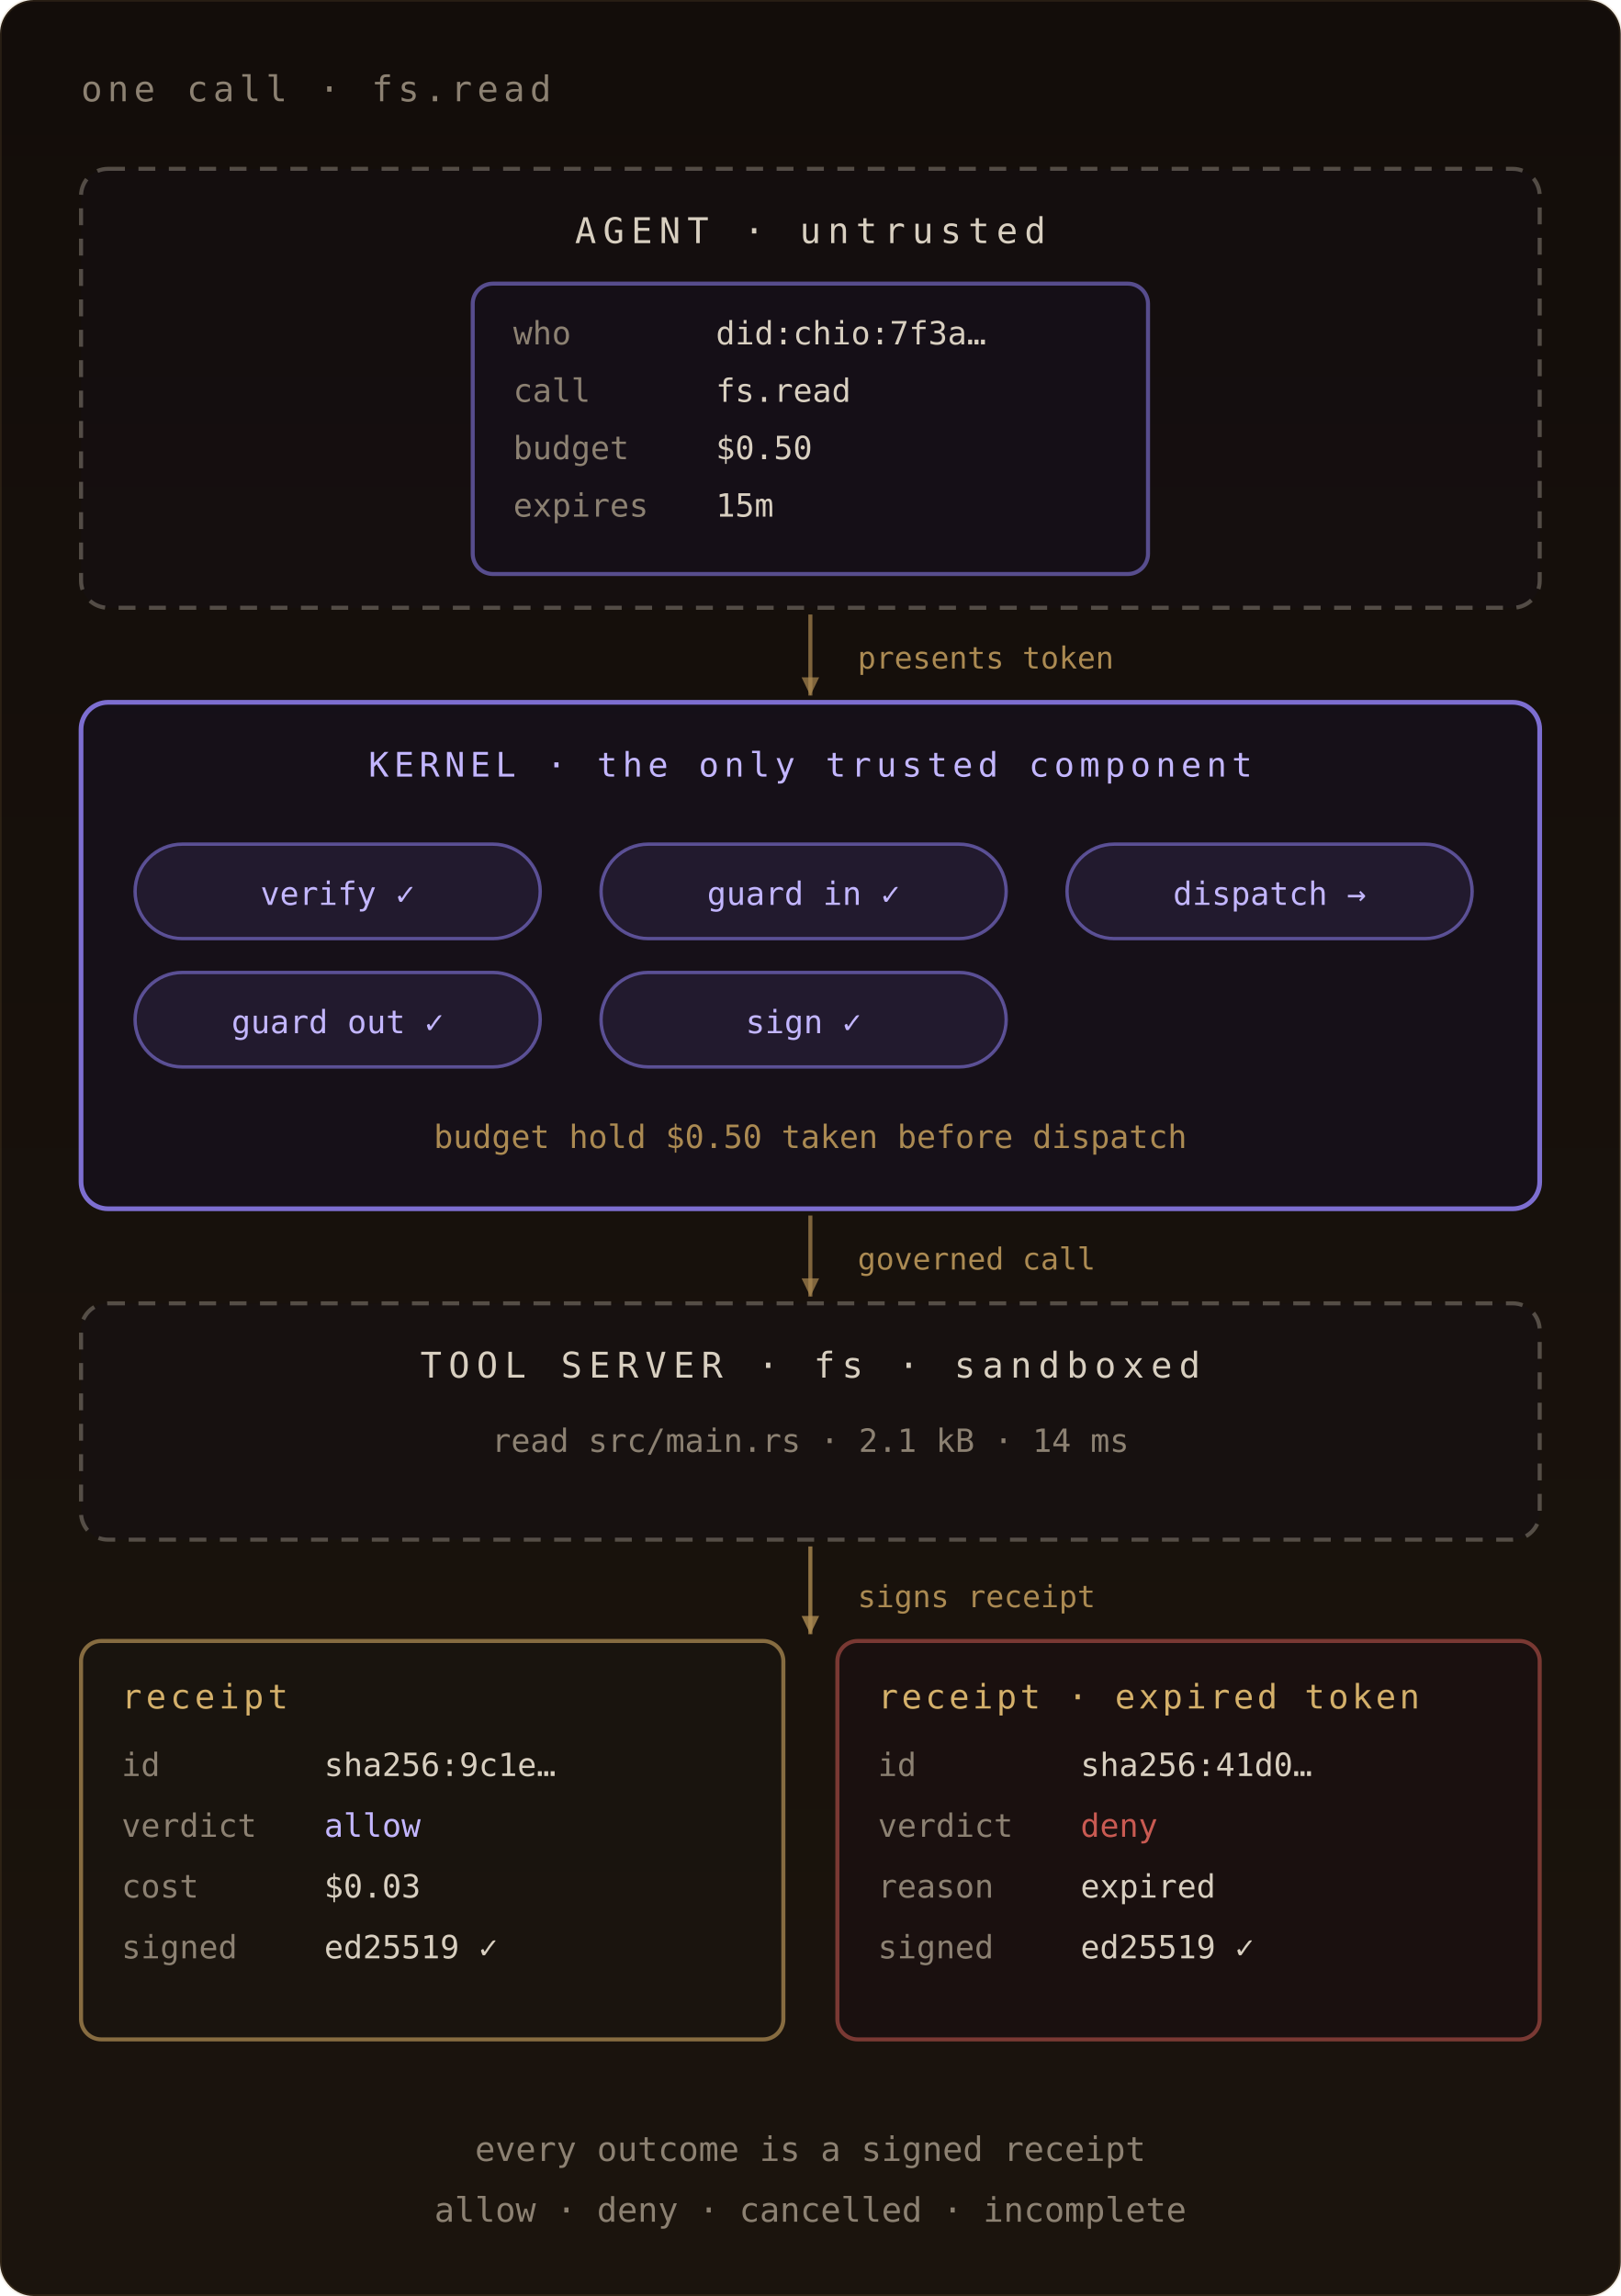
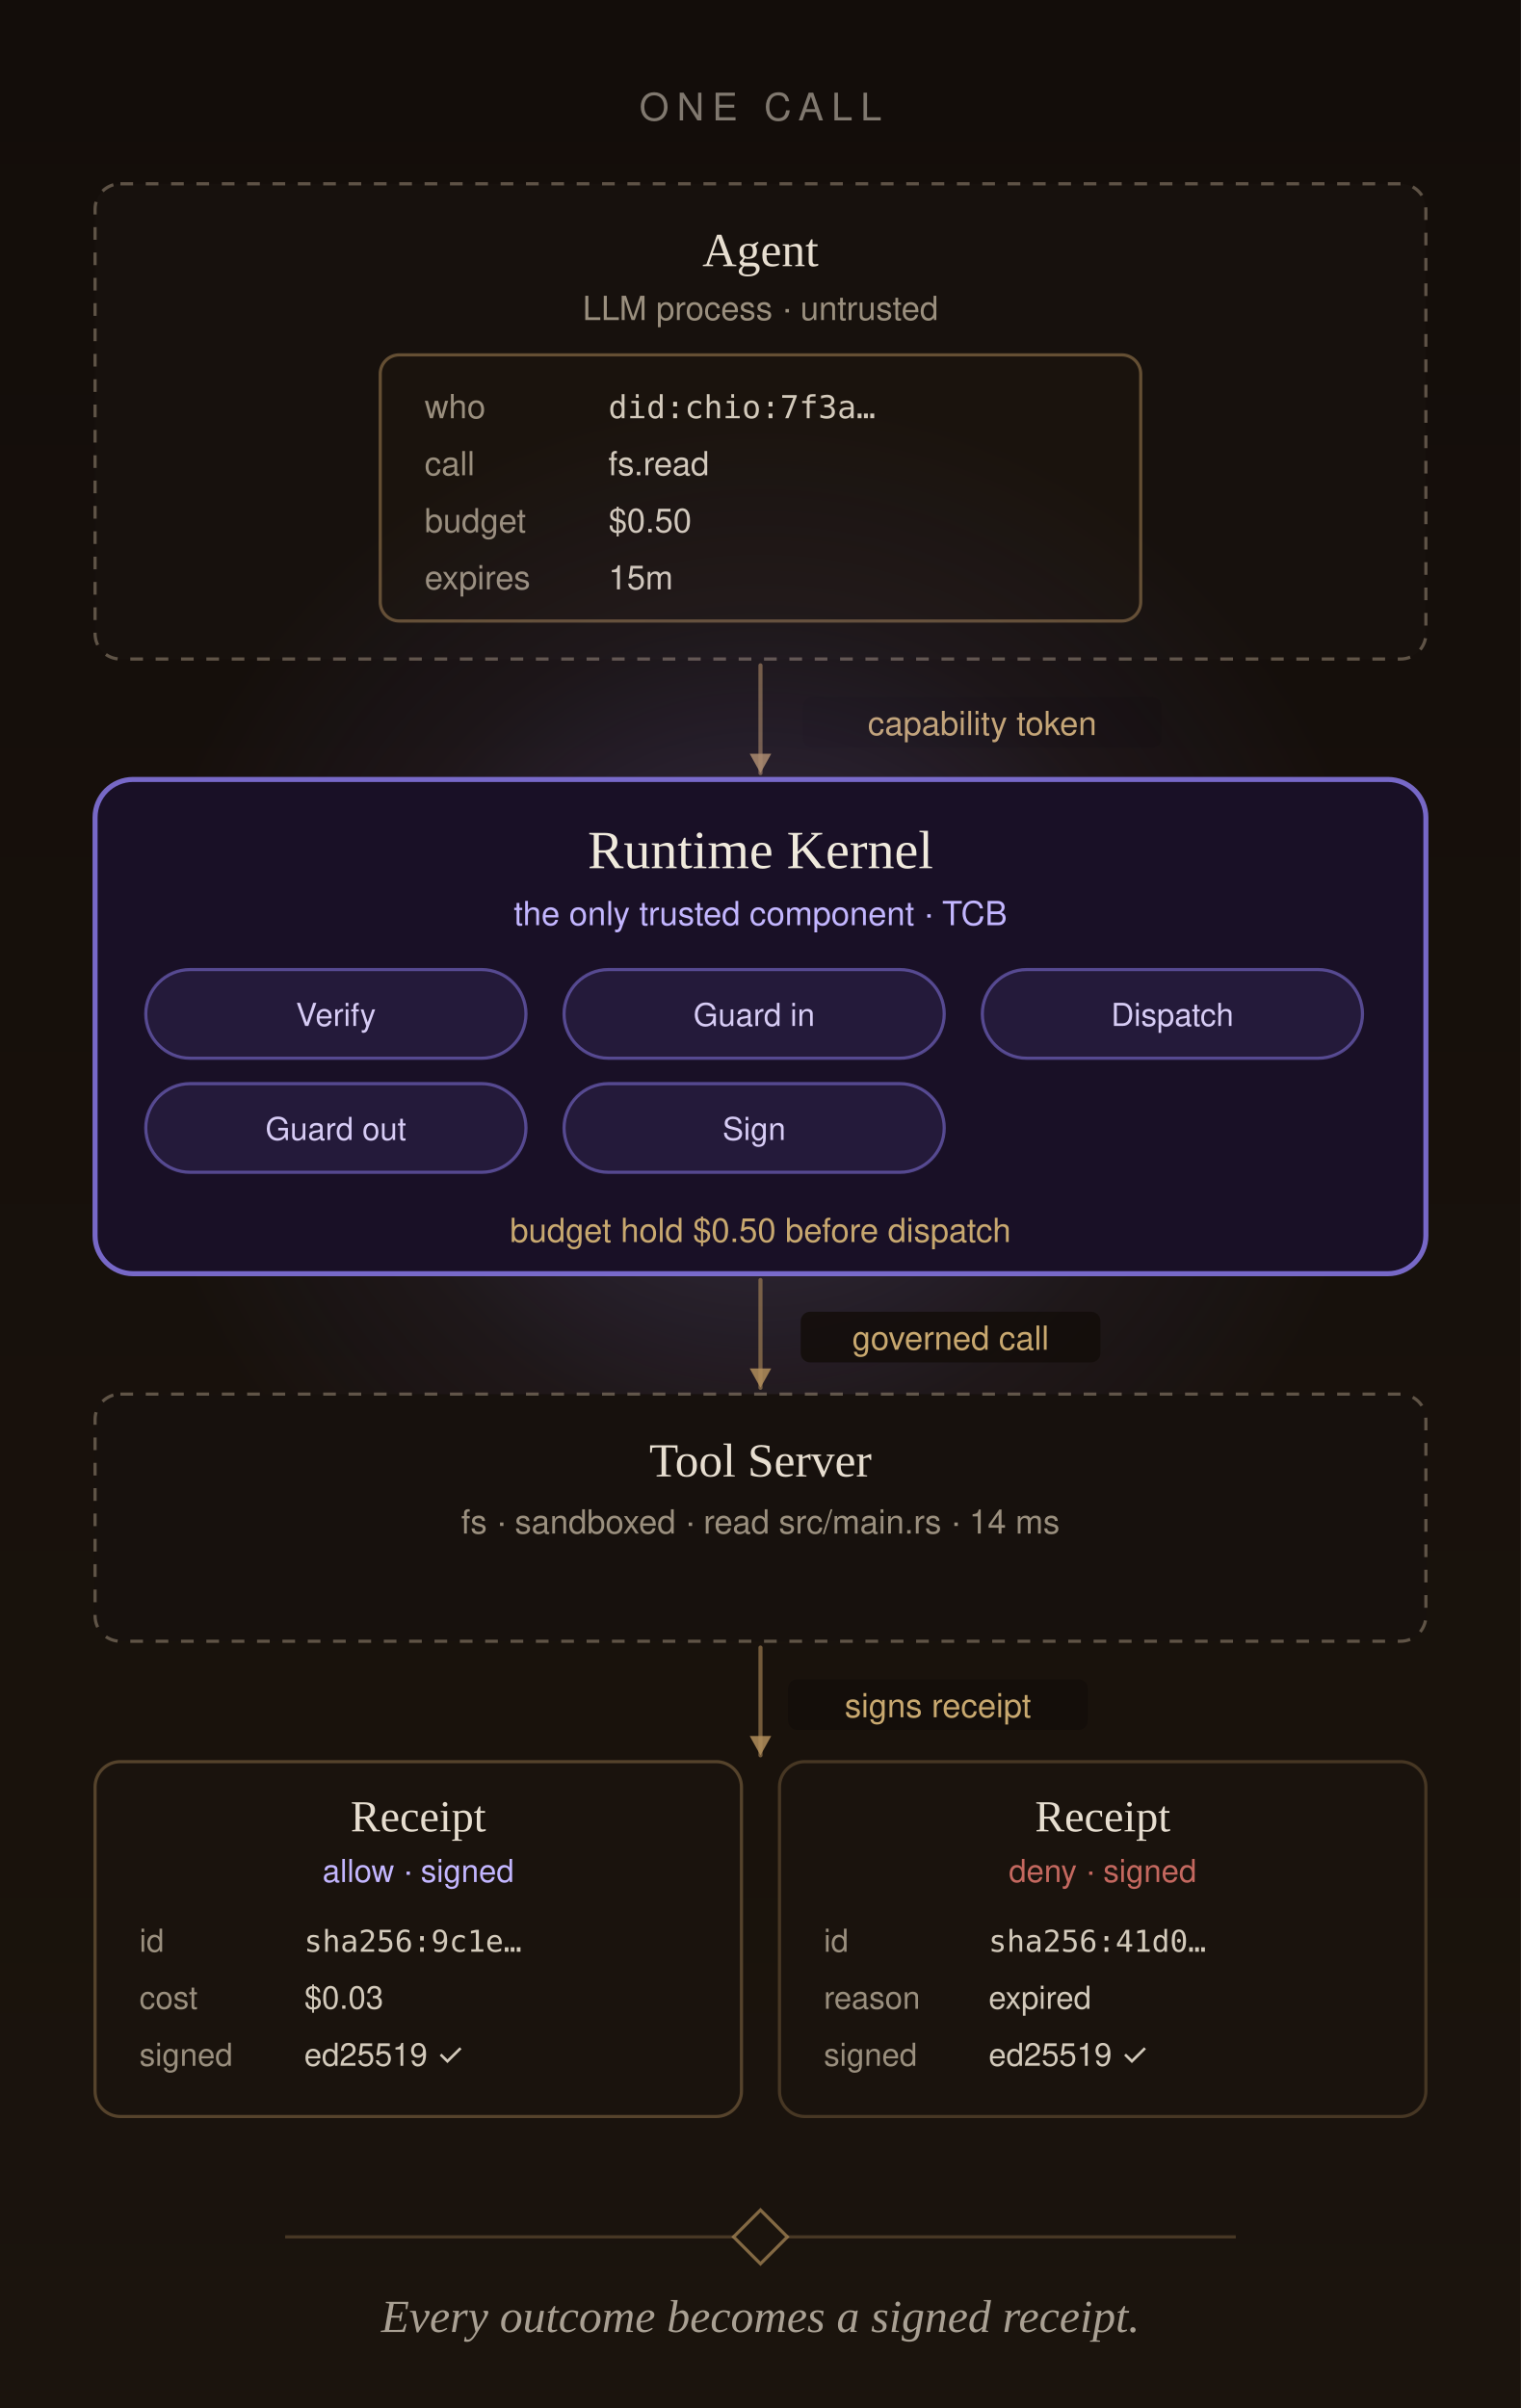
- <svg xmlns="http://www.w3.org/2000/svg" viewBox="0 0 480 680" width="480" height="680" role="img" aria-label="One tool call through Chio, stacked for small screens.">
+ <svg xmlns="http://www.w3.org/2000/svg" viewBox="0 0 480 760" width="480" height="760" role="img" aria-label="One tool call through Chio, stacked for small screens.">
  <defs>
-     <linearGradient id="ocm-bg" x1="0" y1="0" x2="0" y2="1">
+     <linearGradient id="ocmbg" x1="0" y1="0" x2="0" y2="1">
      <stop offset="0" stop-color="#130d0a" />
      <stop offset="1" stop-color="#1b140d" />
    </linearGradient>
-     <radialGradient id="ocm-glow" cx="50%" cy="50%" r="55%">
-       <stop offset="0" stop-color="#8f7ff2" stop-opacity="0.16" />
-       <stop offset="0.5" stop-color="#8f7ff2" stop-opacity="0.04" />
+     <radialGradient id="ocmglow" cx="50%" cy="50%" r="50%">
+       <stop offset="0" stop-color="#8f7ff2" stop-opacity="0.32" />
+       <stop offset="0.6" stop-color="#8f7ff2" stop-opacity="0.07" />
      <stop offset="1" stop-color="#8f7ff2" stop-opacity="0" />
    </radialGradient>
-     <pattern id="ocm-field" width="34" height="34" patternUnits="userSpaceOnUse">
-       <circle cx="6" cy="9" r="0.9" fill="#ab8a52" fill-opacity="0.16" />
-       <circle cx="23" cy="24" r="0.6" fill="#ab8a52" fill-opacity="0.10" />
-     </pattern>
-     <radialGradient id="ocm-fade" cx="50%" cy="50%" r="60%">
-       <stop offset="0" stop-color="#fff" stop-opacity="1" />
-       <stop offset="1" stop-color="#fff" stop-opacity="0" />
+     <radialGradient id="ocmkglow" cx="50%" cy="50%" r="50%">
+       <stop offset="0" stop-color="#8f7ff2" stop-opacity="0.28" />
+       <stop offset="0.65" stop-color="#8f7ff2" stop-opacity="0.06" />
+       <stop offset="1" stop-color="#8f7ff2" stop-opacity="0" />
    </radialGradient>
-     <mask id="ocm-mask">
-       <rect width="480" height="680" fill="url(#ocm-fade)" />
-     </mask>
  </defs>
-   <rect width="480" height="680" rx="10" fill="url(#ocm-bg)" />
-   <rect width="480" height="680" rx="10" fill="none" stroke="#ab8a52" stroke-opacity="0.14" />
-   <text x="24" y="30" text-anchor="start" font-family="ui-monospace, SFMono-Regular, 'SF Mono', Menlo, Consolas, monospace" font-size="10.5" letter-spacing="1.5" fill="#8c8172">one call · fs.read</text>
-   <rect x="24" y="50" width="432" height="130" rx="8" fill="#16101c" fill-opacity="0.25" stroke="#d8cfc0" stroke-opacity="0.32" stroke-width="1.2" stroke-dasharray="5 4" />
-   <text x="240" y="72" text-anchor="middle" font-family="ui-monospace, SFMono-Regular, 'SF Mono', Menlo, Consolas, monospace" font-size="10.5" letter-spacing="2" fill="#d8cfc0">AGENT · untrusted</text>
-   <rect x="140" y="84" width="200" height="86" rx="6" fill="#16101c" fill-opacity="0.7" stroke="#8f7ff2" stroke-opacity="0.55" stroke-width="1.2" />
-   <text x="152" y="102" text-anchor="start" font-family="ui-monospace, SFMono-Regular, 'SF Mono', Menlo, Consolas, monospace" font-size="9.5" fill="#8c8172">who</text>
-   <text x="212" y="102" text-anchor="start" font-family="ui-monospace, SFMono-Regular, 'SF Mono', Menlo, Consolas, monospace" font-size="9.5" fill="#d8cfc0">did:chio:7f3a…</text>
-   <text x="152" y="119" text-anchor="start" font-family="ui-monospace, SFMono-Regular, 'SF Mono', Menlo, Consolas, monospace" font-size="9.5" fill="#8c8172">call</text>
-   <text x="212" y="119" text-anchor="start" font-family="ui-monospace, SFMono-Regular, 'SF Mono', Menlo, Consolas, monospace" font-size="9.5" fill="#d8cfc0">fs.read</text>
-   <text x="152" y="136" text-anchor="start" font-family="ui-monospace, SFMono-Regular, 'SF Mono', Menlo, Consolas, monospace" font-size="9.5" fill="#8c8172">budget</text>
-   <text x="212" y="136" text-anchor="start" font-family="ui-monospace, SFMono-Regular, 'SF Mono', Menlo, Consolas, monospace" font-size="9.5" fill="#d8cfc0">$0.50</text>
-   <text x="152" y="153" text-anchor="start" font-family="ui-monospace, SFMono-Regular, 'SF Mono', Menlo, Consolas, monospace" font-size="9.5" fill="#8c8172">expires</text>
-   <text x="212" y="153" text-anchor="start" font-family="ui-monospace, SFMono-Regular, 'SF Mono', Menlo, Consolas, monospace" font-size="9.5" fill="#d8cfc0">15m</text>
-   <line x1="240" y1="182" x2="240" y2="206" stroke="#ab8a52" stroke-opacity="0.7" stroke-width="1.2" />
-   <path d="M240 206 L237.4 200.6 L242.6 200.6 Z" fill="#ab8a52" fill-opacity="0.7" />
-   <text x="254" y="198" text-anchor="start" font-family="ui-monospace, SFMono-Regular, 'SF Mono', Menlo, Consolas, monospace" font-size="9" fill="#ab8a52">presents token</text>
-   <rect x="24" y="208" width="432" height="150" rx="8" fill="#16101c" fill-opacity="0.75" stroke="#8f7ff2" stroke-opacity="0.85" stroke-width="1.4" />
-   <text x="240" y="230" text-anchor="middle" font-family="ui-monospace, SFMono-Regular, 'SF Mono', Menlo, Consolas, monospace" font-size="10" letter-spacing="1.5" fill="#c3b6ff">KERNEL · the only trusted component</text>
-   <rect x="40" y="250" width="120" height="28" rx="14" fill="#8f7ff2" fill-opacity="0.10" stroke="#8f7ff2" stroke-opacity="0.55" stroke-width="1" />
-   <text x="100" y="268" text-anchor="middle" font-family="ui-monospace, SFMono-Regular, 'SF Mono', Menlo, Consolas, monospace" font-size="9.5" fill="#c3b6ff">verify ✓</text>
-   <rect x="178" y="250" width="120" height="28" rx="14" fill="#8f7ff2" fill-opacity="0.10" stroke="#8f7ff2" stroke-opacity="0.55" stroke-width="1" />
-   <text x="238" y="268" text-anchor="middle" font-family="ui-monospace, SFMono-Regular, 'SF Mono', Menlo, Consolas, monospace" font-size="9.5" fill="#c3b6ff">guard in ✓</text>
-   <rect x="316" y="250" width="120" height="28" rx="14" fill="#8f7ff2" fill-opacity="0.10" stroke="#8f7ff2" stroke-opacity="0.55" stroke-width="1" />
-   <text x="376" y="268" text-anchor="middle" font-family="ui-monospace, SFMono-Regular, 'SF Mono', Menlo, Consolas, monospace" font-size="9.5" fill="#c3b6ff">dispatch →</text>
-   <rect x="40" y="288" width="120" height="28" rx="14" fill="#8f7ff2" fill-opacity="0.10" stroke="#8f7ff2" stroke-opacity="0.55" stroke-width="1" />
-   <text x="100" y="306" text-anchor="middle" font-family="ui-monospace, SFMono-Regular, 'SF Mono', Menlo, Consolas, monospace" font-size="9.5" fill="#c3b6ff">guard out ✓</text>
-   <rect x="178" y="288" width="120" height="28" rx="14" fill="#8f7ff2" fill-opacity="0.10" stroke="#8f7ff2" stroke-opacity="0.55" stroke-width="1" />
-   <text x="238" y="306" text-anchor="middle" font-family="ui-monospace, SFMono-Regular, 'SF Mono', Menlo, Consolas, monospace" font-size="9.5" fill="#c3b6ff">sign ✓</text>
-   <text x="240" y="340" text-anchor="middle" font-family="ui-monospace, SFMono-Regular, 'SF Mono', Menlo, Consolas, monospace" font-size="9.5" fill="#ab8a52">budget hold $0.50 taken before dispatch</text>
-   <line x1="240" y1="360" x2="240" y2="384" stroke="#ab8a52" stroke-opacity="0.7" stroke-width="1.2" />
-   <path d="M240 384 L237.4 378.6 L242.6 378.6 Z" fill="#ab8a52" fill-opacity="0.7" />
-   <text x="254" y="376" text-anchor="start" font-family="ui-monospace, SFMono-Regular, 'SF Mono', Menlo, Consolas, monospace" font-size="9" fill="#ab8a52">governed call</text>
-   <rect x="24" y="386" width="432" height="70" rx="8" fill="#16101c" fill-opacity="0.25" stroke="#d8cfc0" stroke-opacity="0.32" stroke-width="1.2" stroke-dasharray="5 4" />
-   <text x="240" y="408" text-anchor="middle" font-family="ui-monospace, SFMono-Regular, 'SF Mono', Menlo, Consolas, monospace" font-size="10.5" letter-spacing="2" fill="#d8cfc0">TOOL SERVER · fs · sandboxed</text>
-   <text x="240" y="430" text-anchor="middle" font-family="ui-monospace, SFMono-Regular, 'SF Mono', Menlo, Consolas, monospace" font-size="9.5" fill="#8c8172">read src/main.rs · 2.1 kB · 14 ms</text>
-   <line x1="240" y1="458" x2="240" y2="484" stroke="#ab8a52" stroke-opacity="0.8" stroke-width="1.2" />
-   <path d="M240 484 L237.4 478.6 L242.6 478.6 Z" fill="#ab8a52" fill-opacity="0.8" />
-   <text x="254" y="476" text-anchor="start" font-family="ui-monospace, SFMono-Regular, 'SF Mono', Menlo, Consolas, monospace" font-size="9" fill="#ab8a52">signs receipt</text>
-   <rect x="24" y="486" width="208" height="118" rx="6" fill="#1a140f" fill-opacity="0.9" stroke="#ab8a52" stroke-opacity="0.75" stroke-width="1.2" />
-   <text x="36" y="506" text-anchor="start" font-family="ui-monospace, SFMono-Regular, 'SF Mono', Menlo, Consolas, monospace" font-size="10" letter-spacing="1.2" fill="#d4b06a">receipt</text>
-   <text x="36" y="526" text-anchor="start" font-family="ui-monospace, SFMono-Regular, 'SF Mono', Menlo, Consolas, monospace" font-size="9.5" fill="#8c8172">id</text>
-   <text x="96" y="526" text-anchor="start" font-family="ui-monospace, SFMono-Regular, 'SF Mono', Menlo, Consolas, monospace" font-size="9.5" fill="#d8cfc0">sha256:9c1e…</text>
-   <text x="36" y="544" text-anchor="start" font-family="ui-monospace, SFMono-Regular, 'SF Mono', Menlo, Consolas, monospace" font-size="9.5" fill="#8c8172">verdict</text>
-   <text x="96" y="544" text-anchor="start" font-family="ui-monospace, SFMono-Regular, 'SF Mono', Menlo, Consolas, monospace" font-size="9.5" fill="#c3b6ff">allow</text>
-   <text x="36" y="562" text-anchor="start" font-family="ui-monospace, SFMono-Regular, 'SF Mono', Menlo, Consolas, monospace" font-size="9.5" fill="#8c8172">cost</text>
-   <text x="96" y="562" text-anchor="start" font-family="ui-monospace, SFMono-Regular, 'SF Mono', Menlo, Consolas, monospace" font-size="9.5" fill="#d8cfc0">$0.03</text>
-   <text x="36" y="580" text-anchor="start" font-family="ui-monospace, SFMono-Regular, 'SF Mono', Menlo, Consolas, monospace" font-size="9.5" fill="#8c8172">signed</text>
-   <text x="96" y="580" text-anchor="start" font-family="ui-monospace, SFMono-Regular, 'SF Mono', Menlo, Consolas, monospace" font-size="9.5" fill="#d8cfc0">ed25519 ✓</text>
-   <rect x="248" y="486" width="208" height="118" rx="6" fill="#1a1010" fill-opacity="0.85" stroke="#c95a52" stroke-opacity="0.55" stroke-width="1.2" />
-   <text x="260" y="506" text-anchor="start" font-family="ui-monospace, SFMono-Regular, 'SF Mono', Menlo, Consolas, monospace" font-size="10" letter-spacing="1" fill="#d4b06a">receipt · expired token</text>
-   <text x="260" y="526" text-anchor="start" font-family="ui-monospace, SFMono-Regular, 'SF Mono', Menlo, Consolas, monospace" font-size="9.5" fill="#8c8172">id</text>
-   <text x="320" y="526" text-anchor="start" font-family="ui-monospace, SFMono-Regular, 'SF Mono', Menlo, Consolas, monospace" font-size="9.5" fill="#d8cfc0">sha256:41d0…</text>
-   <text x="260" y="544" text-anchor="start" font-family="ui-monospace, SFMono-Regular, 'SF Mono', Menlo, Consolas, monospace" font-size="9.5" fill="#8c8172">verdict</text>
-   <text x="320" y="544" text-anchor="start" font-family="ui-monospace, SFMono-Regular, 'SF Mono', Menlo, Consolas, monospace" font-size="9.5" fill="#c95a52">deny</text>
-   <text x="260" y="562" text-anchor="start" font-family="ui-monospace, SFMono-Regular, 'SF Mono', Menlo, Consolas, monospace" font-size="9.5" fill="#8c8172">reason</text>
-   <text x="320" y="562" text-anchor="start" font-family="ui-monospace, SFMono-Regular, 'SF Mono', Menlo, Consolas, monospace" font-size="9.5" fill="#d8cfc0">expired</text>
-   <text x="260" y="580" text-anchor="start" font-family="ui-monospace, SFMono-Regular, 'SF Mono', Menlo, Consolas, monospace" font-size="9.5" fill="#8c8172">signed</text>
-   <text x="320" y="580" text-anchor="start" font-family="ui-monospace, SFMono-Regular, 'SF Mono', Menlo, Consolas, monospace" font-size="9.5" fill="#d8cfc0">ed25519 ✓</text>
-   <text x="240" y="640" text-anchor="middle" font-family="ui-monospace, SFMono-Regular, 'SF Mono', Menlo, Consolas, monospace" font-size="10" fill="#8c8172">every outcome is a signed receipt</text>
-   <text x="240" y="658" text-anchor="middle" font-family="ui-monospace, SFMono-Regular, 'SF Mono', Menlo, Consolas, monospace" font-size="10" fill="#8c8172">allow · deny · cancelled · incomplete</text>
+   <rect width="480" height="760" fill="url(#ocmbg)" />
+   <text x="240.0" y="38" text-anchor="middle" font-family="-apple-system, 'Segoe UI', Helvetica, Arial, sans-serif" font-size="12" letter-spacing="2.5" fill="#d8cfc0" fill-opacity="0.55">ONE CALL</text>
+   <rect x="30" y="58" width="420" height="150" rx="8" fill="#17110d" stroke="#9a8b76" stroke-opacity="0.55" stroke-dasharray="4 4" />
+   <text x="240" y="84" text-anchor="middle" font-family="Georgia, 'Times New Roman', serif" font-size="15" fill="#e7ded0">Agent</text>
+   <text x="240" y="101" text-anchor="middle" font-family="-apple-system, 'Segoe UI', Helvetica, Arial, sans-serif" font-size="10.5" fill="#9a8f7e">LLM process · untrusted</text>
+   <rect x="120" y="112" width="240" height="84" rx="6" fill="#1a130d" stroke="#b08d5b" stroke-opacity="0.5" />
+   <text x="134" y="132" text-anchor="start" font-family="-apple-system, 'Segoe UI', Helvetica, Arial, sans-serif" font-size="10.5" fill="#9a8f7e">who</text>
+   <text x="192" y="132" text-anchor="start" font-family="ui-monospace, SFMono-Regular, Menlo, Consolas, monospace" font-size="10.0" fill="#d3cabb">did:chio:7f3a…</text>
+   <text x="134" y="150" text-anchor="start" font-family="-apple-system, 'Segoe UI', Helvetica, Arial, sans-serif" font-size="10.5" fill="#9a8f7e">call</text>
+   <text x="192" y="150" text-anchor="start" font-family="-apple-system, 'Segoe UI', Helvetica, Arial, sans-serif" font-size="10.5" fill="#d3cabb">fs.read</text>
+   <text x="134" y="168" text-anchor="start" font-family="-apple-system, 'Segoe UI', Helvetica, Arial, sans-serif" font-size="10.5" fill="#9a8f7e">budget</text>
+   <text x="192" y="168" text-anchor="start" font-family="-apple-system, 'Segoe UI', Helvetica, Arial, sans-serif" font-size="10.5" fill="#d3cabb">$0.50</text>
+   <text x="134" y="186" text-anchor="start" font-family="-apple-system, 'Segoe UI', Helvetica, Arial, sans-serif" font-size="10.5" fill="#9a8f7e">expires</text>
+   <text x="192" y="186" text-anchor="start" font-family="-apple-system, 'Segoe UI', Helvetica, Arial, sans-serif" font-size="10.5" fill="#d3cabb">15m</text>
+   <path d="M240 210 L240 244" stroke="#b08d5b" stroke-opacity="0.6" stroke-width="1.3" fill="none" stroke-linecap="round" />
+   <path d="M240 244 L236.6 237.9 L243.4 237.9 Z" fill="#b08d5b" fill-opacity="0.85" />
+   <rect x="253.4" y="220" width="113.2" height="16" rx="3" fill="#130d0a" fill-opacity="0.85" />
+   <text x="310" y="232" text-anchor="middle" font-family="-apple-system, 'Segoe UI', Helvetica, Arial, sans-serif" font-size="10.5" fill="#c8a86f">capability token</text>
+   <circle cx="240.0" cy="324.0" r="200" fill="url(#ocmkglow)" />
+   <rect x="30" y="246" width="420" height="156" rx="12" fill="#191026" stroke="#8f7ff2" stroke-opacity="0.8" stroke-width="1.6" />
+   <text x="240" y="274" text-anchor="middle" font-family="Georgia, 'Times New Roman', serif" font-size="17" fill="#f0eadd">Runtime Kernel</text>
+   <text x="240" y="292" text-anchor="middle" font-family="-apple-system, 'Segoe UI', Helvetica, Arial, sans-serif" font-size="10.5" fill="#c3b6ff">the only trusted component · TCB</text>
+   <rect x="46" y="306" width="120" height="28" rx="14.0" fill="#241a3a" stroke="#8f7ff2" stroke-opacity="0.5" />
+   <text x="106.0" y="323.8" text-anchor="middle" font-family="-apple-system, 'Segoe UI', Helvetica, Arial, sans-serif" font-size="10" fill="#d7ccf5">Verify</text>
+   <rect x="178" y="306" width="120" height="28" rx="14.0" fill="#241a3a" stroke="#8f7ff2" stroke-opacity="0.5" />
+   <text x="238.0" y="323.8" text-anchor="middle" font-family="-apple-system, 'Segoe UI', Helvetica, Arial, sans-serif" font-size="10" fill="#d7ccf5">Guard in</text>
+   <rect x="310" y="306" width="120" height="28" rx="14.0" fill="#241a3a" stroke="#8f7ff2" stroke-opacity="0.5" />
+   <text x="370.0" y="323.8" text-anchor="middle" font-family="-apple-system, 'Segoe UI', Helvetica, Arial, sans-serif" font-size="10" fill="#d7ccf5">Dispatch</text>
+   <rect x="46" y="342" width="120" height="28" rx="14.0" fill="#241a3a" stroke="#8f7ff2" stroke-opacity="0.5" />
+   <text x="106.0" y="359.8" text-anchor="middle" font-family="-apple-system, 'Segoe UI', Helvetica, Arial, sans-serif" font-size="10" fill="#d7ccf5">Guard out</text>
+   <rect x="178" y="342" width="120" height="28" rx="14.0" fill="#241a3a" stroke="#8f7ff2" stroke-opacity="0.5" />
+   <text x="238.0" y="359.8" text-anchor="middle" font-family="-apple-system, 'Segoe UI', Helvetica, Arial, sans-serif" font-size="10" fill="#d7ccf5">Sign</text>
+   <text x="240" y="392" text-anchor="middle" font-family="-apple-system, 'Segoe UI', Helvetica, Arial, sans-serif" font-size="10.5" fill="#c8a86f">budget hold $0.50 before dispatch</text>
+   <path d="M240 404 L240 438" stroke="#b08d5b" stroke-opacity="0.6" stroke-width="1.3" fill="none" stroke-linecap="round" />
+   <path d="M240 438 L236.6 431.9 L243.4 431.9 Z" fill="#b08d5b" fill-opacity="0.85" />
+   <rect x="252.7" y="414" width="94.6" height="16" rx="3" fill="#130d0a" fill-opacity="0.85" />
+   <text x="300" y="426" text-anchor="middle" font-family="-apple-system, 'Segoe UI', Helvetica, Arial, sans-serif" font-size="10.5" fill="#c8a86f">governed call</text>
+   <rect x="30" y="440" width="420" height="78" rx="8" fill="#17110d" stroke="#9a8b76" stroke-opacity="0.55" stroke-dasharray="4 4" />
+   <text x="240" y="466" text-anchor="middle" font-family="Georgia, 'Times New Roman', serif" font-size="15" fill="#e7ded0">Tool Server</text>
+   <text x="240" y="484" text-anchor="middle" font-family="-apple-system, 'Segoe UI', Helvetica, Arial, sans-serif" font-size="10.5" fill="#9a8f7e">fs · sandboxed · read src/main.rs · 14 ms</text>
+   <path d="M240 520 L240 554" stroke="#b08d5b" stroke-opacity="0.6" stroke-width="1.3" fill="none" stroke-linecap="round" />
+   <path d="M240 554 L236.6 547.9 L243.4 547.9 Z" fill="#b08d5b" fill-opacity="0.85" />
+   <rect x="248.7" y="530" width="94.6" height="16" rx="3" fill="#130d0a" fill-opacity="0.85" />
+   <text x="296" y="542" text-anchor="middle" font-family="-apple-system, 'Segoe UI', Helvetica, Arial, sans-serif" font-size="10.5" fill="#c8a86f">signs receipt</text>
+   <rect x="30" y="556" width="204" height="112" rx="8" fill="#1a130d" stroke="#b08d5b" stroke-opacity="0.4" />
+   <text x="132" y="578" text-anchor="middle" font-family="Georgia, 'Times New Roman', serif" font-size="14" fill="#e7ded0">Receipt</text>
+   <text x="132" y="594" text-anchor="middle" font-family="-apple-system, 'Segoe UI', Helvetica, Arial, sans-serif" font-size="10" fill="#c3b6ff">allow · signed</text>
+   <text x="44" y="616" text-anchor="start" font-family="-apple-system, 'Segoe UI', Helvetica, Arial, sans-serif" font-size="10" fill="#9a8f7e">id</text>
+   <text x="96" y="616" text-anchor="start" font-family="ui-monospace, SFMono-Regular, Menlo, Consolas, monospace" font-size="9.5" fill="#d3cabb">sha256:9c1e…</text>
+   <text x="44" y="634" text-anchor="start" font-family="-apple-system, 'Segoe UI', Helvetica, Arial, sans-serif" font-size="10" fill="#9a8f7e">cost</text>
+   <text x="96" y="634" text-anchor="start" font-family="-apple-system, 'Segoe UI', Helvetica, Arial, sans-serif" font-size="10" fill="#d3cabb">$0.03</text>
+   <text x="44" y="652" text-anchor="start" font-family="-apple-system, 'Segoe UI', Helvetica, Arial, sans-serif" font-size="10" fill="#9a8f7e">signed</text>
+   <text x="96" y="652" text-anchor="start" font-family="-apple-system, 'Segoe UI', Helvetica, Arial, sans-serif" font-size="10" fill="#d3cabb">ed25519 ✓</text>
+   <rect x="246" y="556" width="204" height="112" rx="8" fill="#1a130d" stroke="#b08d5b" stroke-opacity="0.3" />
+   <text x="348" y="578" text-anchor="middle" font-family="Georgia, 'Times New Roman', serif" font-size="14" fill="#e7ded0">Receipt</text>
+   <text x="348" y="594" text-anchor="middle" font-family="-apple-system, 'Segoe UI', Helvetica, Arial, sans-serif" font-size="10" fill="#c4685f">deny · signed</text>
+   <text x="260" y="616" text-anchor="start" font-family="-apple-system, 'Segoe UI', Helvetica, Arial, sans-serif" font-size="10" fill="#9a8f7e">id</text>
+   <text x="312" y="616" text-anchor="start" font-family="ui-monospace, SFMono-Regular, Menlo, Consolas, monospace" font-size="9.5" fill="#d3cabb">sha256:41d0…</text>
+   <text x="260" y="634" text-anchor="start" font-family="-apple-system, 'Segoe UI', Helvetica, Arial, sans-serif" font-size="10" fill="#9a8f7e">reason</text>
+   <text x="312" y="634" text-anchor="start" font-family="-apple-system, 'Segoe UI', Helvetica, Arial, sans-serif" font-size="10" fill="#d3cabb">expired</text>
+   <text x="260" y="652" text-anchor="start" font-family="-apple-system, 'Segoe UI', Helvetica, Arial, sans-serif" font-size="10" fill="#9a8f7e">signed</text>
+   <text x="312" y="652" text-anchor="start" font-family="-apple-system, 'Segoe UI', Helvetica, Arial, sans-serif" font-size="10" fill="#d3cabb">ed25519 ✓</text>
+   <path d="M90.0 706 H390.0" stroke="#b08d5b" stroke-opacity="0.3" stroke-width="1" />
+   <rect x="234.0" y="700" width="12" height="12" transform="rotate(45 240.0 706)" fill="#1b140d" stroke="#b08d5b" stroke-opacity="0.7" />
+   <text x="240.0" y="736" text-anchor="middle" font-family="Georgia, 'Times New Roman', serif" font-size="14.5" font-style="italic" fill="#d8cfc0" fill-opacity="0.75">Every outcome becomes a signed receipt.</text>
</svg>
